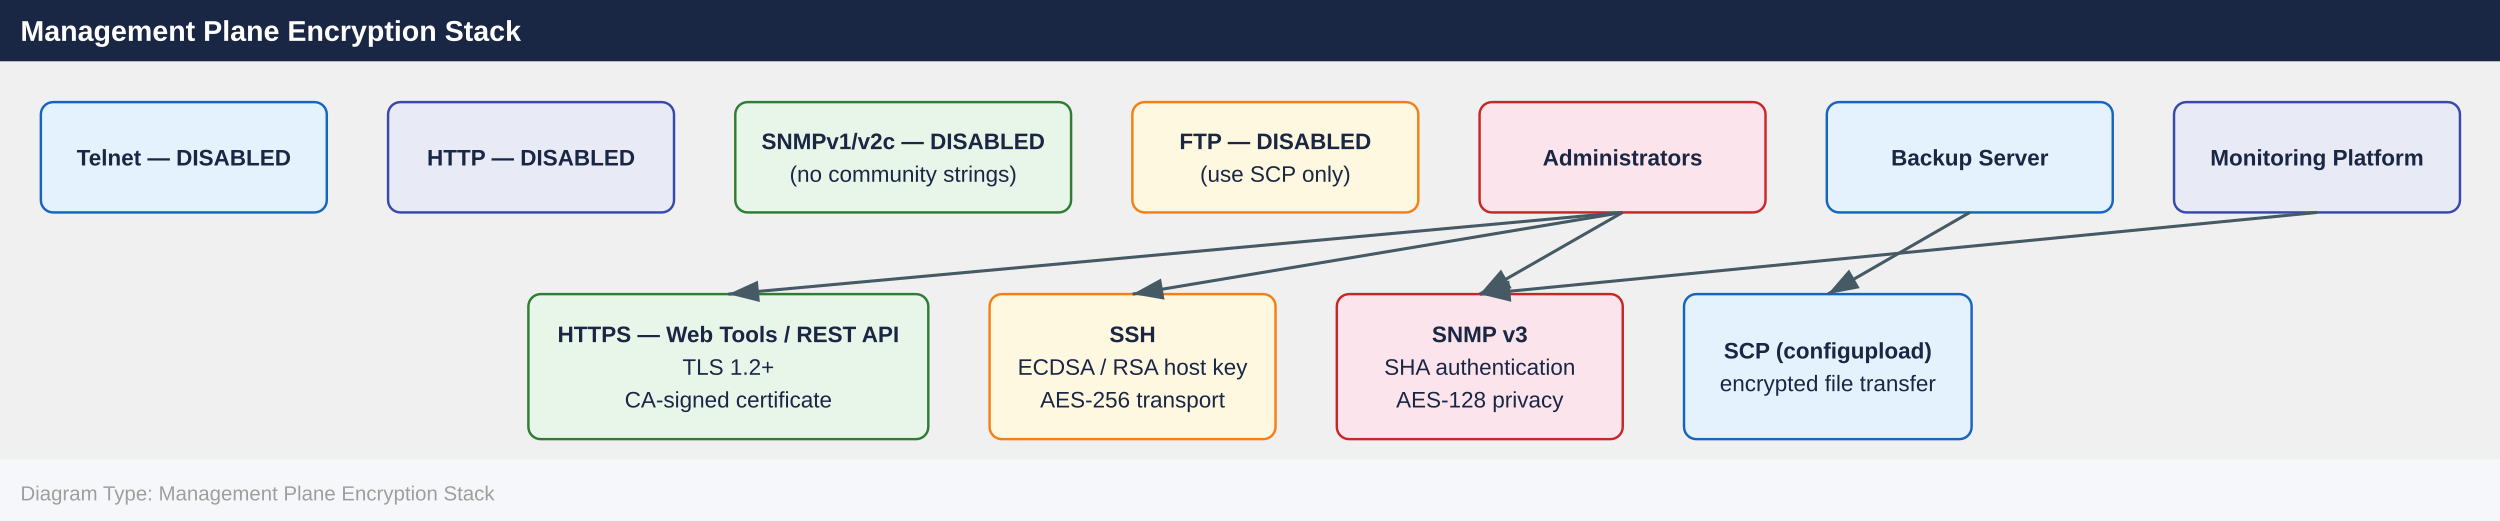
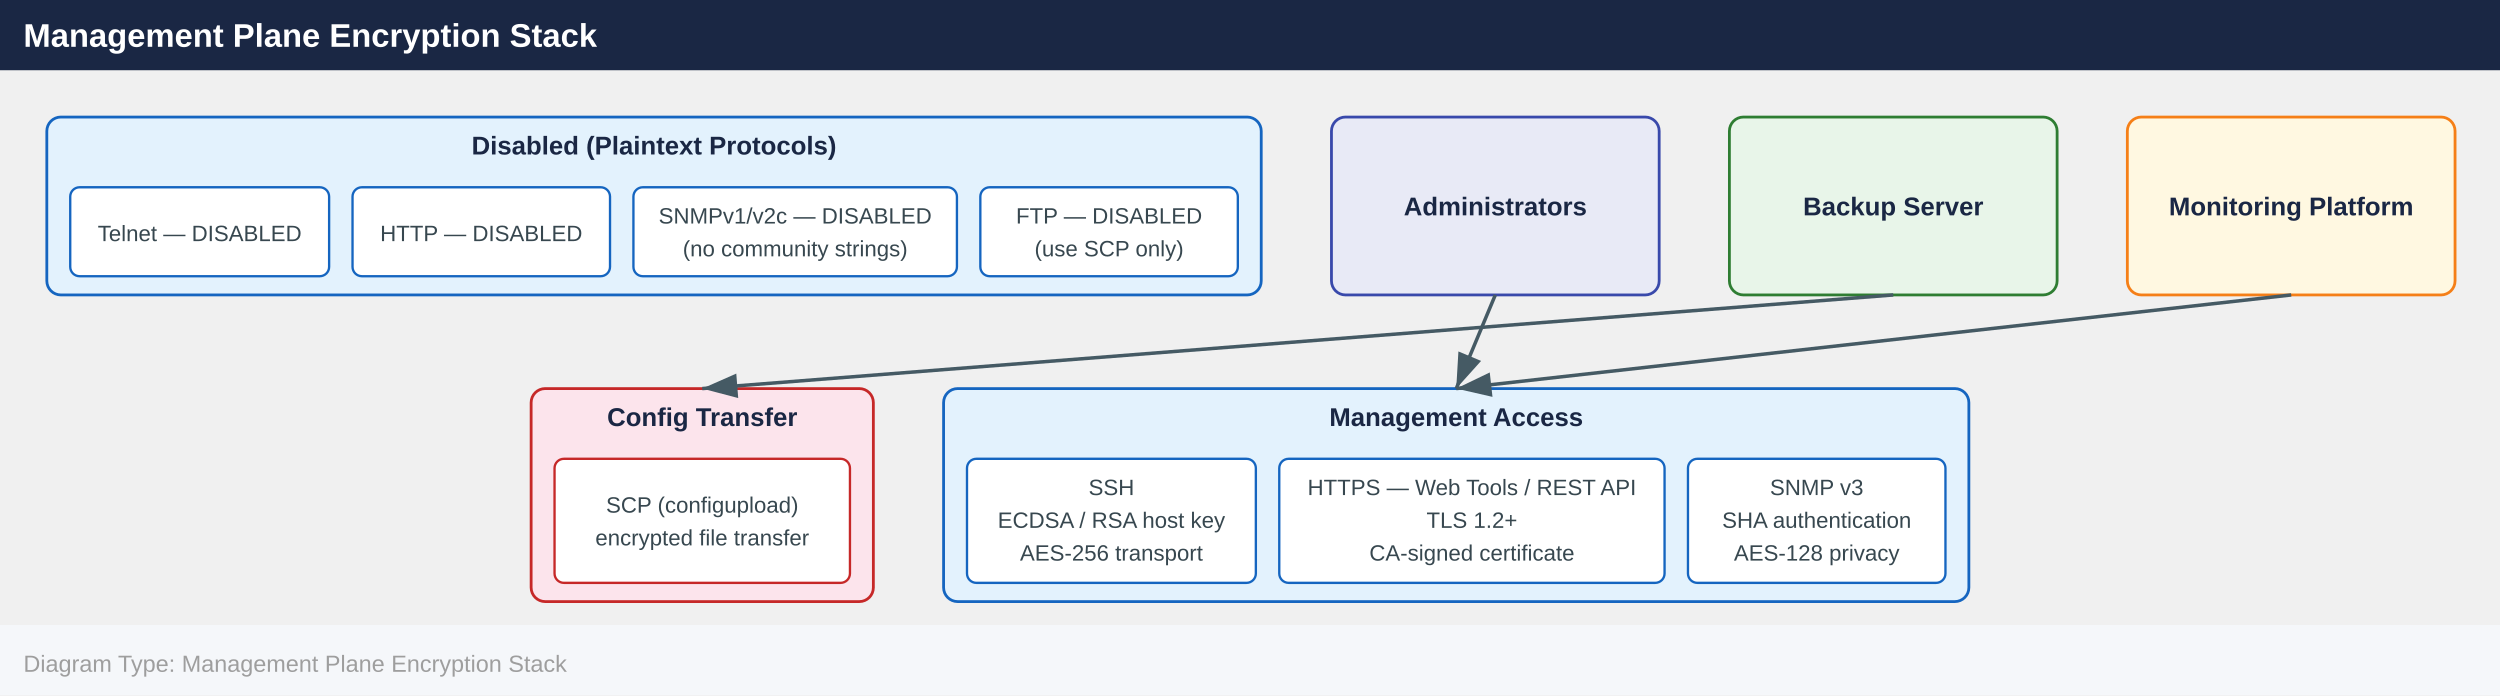
- <svg xmlns="http://www.w3.org/2000/svg" width="1224" height="255" viewBox="0 0 1224 255">
+ <svg xmlns="http://www.w3.org/2000/svg" width="1068" height="297" viewBox="0 0 1068 297">
  <defs>
    <marker id="arrowhead" markerWidth="10" markerHeight="7" refX="10" refY="3.5" orient="auto">
      <polygon points="0 0, 10 3.5, 0 7" fill="#455a64" />
    </marker>
  </defs>
-   <rect x="0" y="0" width="1224" height="30" fill="#1a2744" />
+   <rect x="0" y="0" width="1068" height="30" fill="#1a2744" />
  <text x="10" y="20" font-family="Arial,Helvetica,sans-serif" font-size="14" font-weight="bold" fill="#ffffff">Management Plane Encryption Stack</text>
-   <rect x="20.0" y="50.0" width="140.0" height="54.0" rx="6" fill="#e3f2fd" stroke="#1565c0" stroke-width="1.2" />
-   <text x="90.0" y="81.0" text-anchor="middle" font-family="Arial,Helvetica,sans-serif" font-size="11" font-weight="700" fill="#1a2744">Telnet — DISABLED</text>
-   <rect x="190.0" y="50.0" width="140.0" height="54.0" rx="6" fill="#e8eaf6" stroke="#3949ab" stroke-width="1.2" />
-   <text x="260.0" y="81.0" text-anchor="middle" font-family="Arial,Helvetica,sans-serif" font-size="11" font-weight="700" fill="#1a2744">HTTP — DISABLED</text>
-   <rect x="360.0" y="50.0" width="164.4" height="54.0" rx="6" fill="#e8f5e9" stroke="#2e7d32" stroke-width="1.2" />
-   <text x="442.2" y="73.0" text-anchor="middle" font-family="Arial,Helvetica,sans-serif" font-size="11" font-weight="700" fill="#1a2744">SNMPv1/v2c — DISABLED</text>
-   <text x="442.2" y="89.0" text-anchor="middle" font-family="Arial,Helvetica,sans-serif" font-size="11" font-weight="400" fill="#1a2744">(no community strings)</text>
-   <rect x="554.4" y="50.0" width="140.0" height="54.0" rx="6" fill="#fff8e1" stroke="#f57f17" stroke-width="1.2" />
-   <text x="624.4" y="73.0" text-anchor="middle" font-family="Arial,Helvetica,sans-serif" font-size="11" font-weight="700" fill="#1a2744">FTP — DISABLED</text>
-   <text x="624.4" y="89.0" text-anchor="middle" font-family="Arial,Helvetica,sans-serif" font-size="11" font-weight="400" fill="#1a2744">(use SCP only)</text>
-   <rect x="724.4" y="50.0" width="140.0" height="54.0" rx="6" fill="#fce4ec" stroke="#c62828" stroke-width="1.2" />
-   <text x="794.4" y="81.0" text-anchor="middle" font-family="Arial,Helvetica,sans-serif" font-size="11" font-weight="700" fill="#1a2744">Administrators</text>
-   <rect x="894.4" y="50.0" width="140.0" height="54.0" rx="6" fill="#e3f2fd" stroke="#1565c0" stroke-width="1.2" />
-   <text x="964.4" y="81.0" text-anchor="middle" font-family="Arial,Helvetica,sans-serif" font-size="11" font-weight="700" fill="#1a2744">Backup Server</text>
-   <rect x="1064.4" y="50.0" width="140.0" height="54.0" rx="6" fill="#e8eaf6" stroke="#3949ab" stroke-width="1.2" />
-   <text x="1134.4" y="81.0" text-anchor="middle" font-family="Arial,Helvetica,sans-serif" font-size="11" font-weight="700" fill="#1a2744">Monitoring Platform</text>
-   <rect x="258.7" y="144.0" width="195.8" height="71.0" rx="6" fill="#e8f5e9" stroke="#2e7d32" stroke-width="1.2" />
-   <text x="356.6" y="167.5" text-anchor="middle" font-family="Arial,Helvetica,sans-serif" font-size="11" font-weight="700" fill="#1a2744">HTTPS — Web Tools / REST API</text>
-   <text x="356.6" y="183.5" text-anchor="middle" font-family="Arial,Helvetica,sans-serif" font-size="11" font-weight="400" fill="#1a2744">TLS 1.2+</text>
-   <text x="356.6" y="199.5" text-anchor="middle" font-family="Arial,Helvetica,sans-serif" font-size="11" font-weight="400" fill="#1a2744">CA-signed certificate</text>
-   <rect x="484.5" y="144.0" width="140.0" height="71.0" rx="6" fill="#fff8e1" stroke="#f57f17" stroke-width="1.2" />
-   <text x="554.5" y="167.5" text-anchor="middle" font-family="Arial,Helvetica,sans-serif" font-size="11" font-weight="700" fill="#1a2744">SSH</text>
-   <text x="554.5" y="183.5" text-anchor="middle" font-family="Arial,Helvetica,sans-serif" font-size="11" font-weight="400" fill="#1a2744">ECDSA / RSA host key</text>
-   <text x="554.5" y="199.5" text-anchor="middle" font-family="Arial,Helvetica,sans-serif" font-size="11" font-weight="400" fill="#1a2744">AES-256 transport</text>
-   <rect x="654.5" y="144.0" width="140.0" height="71.0" rx="6" fill="#fce4ec" stroke="#c62828" stroke-width="1.2" />
-   <text x="724.5" y="167.5" text-anchor="middle" font-family="Arial,Helvetica,sans-serif" font-size="11" font-weight="700" fill="#1a2744">SNMP v3</text>
-   <text x="724.5" y="183.5" text-anchor="middle" font-family="Arial,Helvetica,sans-serif" font-size="11" font-weight="400" fill="#1a2744">SHA authentication</text>
-   <text x="724.5" y="199.5" text-anchor="middle" font-family="Arial,Helvetica,sans-serif" font-size="11" font-weight="400" fill="#1a2744">AES-128 privacy</text>
-   <rect x="824.5" y="144.0" width="140.8" height="71.0" rx="6" fill="#e3f2fd" stroke="#1565c0" stroke-width="1.2" />
-   <text x="894.9" y="175.5" text-anchor="middle" font-family="Arial,Helvetica,sans-serif" font-size="11" font-weight="700" fill="#1a2744">SCP (configupload)</text>
-   <text x="894.9" y="191.5" text-anchor="middle" font-family="Arial,Helvetica,sans-serif" font-size="11" font-weight="400" fill="#1a2744">encrypted file transfer</text>
-   <line x1="794.4" y1="104.0" x2="554.5" y2="144.0" stroke="#455a64" stroke-width="1.5" marker-end="url(#arrowhead)" />
-   <line x1="964.4" y1="104.0" x2="894.9" y2="144.0" stroke="#455a64" stroke-width="1.5" marker-end="url(#arrowhead)" />
-   <line x1="794.4" y1="104.0" x2="356.6" y2="144.0" stroke="#455a64" stroke-width="1.5" marker-end="url(#arrowhead)" />
-   <line x1="1134.4" y1="104.0" x2="724.5" y2="144.0" stroke="#455a64" stroke-width="1.5" marker-end="url(#arrowhead)" />
-   <line x1="794.4" y1="104.0" x2="724.5" y2="144.0" stroke="#455a64" stroke-width="1.5" marker-end="url(#arrowhead)" />
-   <rect x="0" y="225.0" width="1224" height="30" fill="#f5f7fa" />
-   <text x="10" y="245.0" font-family="Arial,Helvetica,sans-serif" font-size="10" fill="#9e9e9e">Diagram Type: Management Plane Encryption Stack</text>
+   <rect x="20.0" y="50.0" width="518.8" height="76.0" rx="6" fill="#e3f2fd" stroke="#1565c0" stroke-width="1.2" />
+   <text x="279.4" y="66.0" text-anchor="middle" font-family="Arial,Helvetica,sans-serif" font-size="11" font-weight="700" fill="#1a2744">Disabled (Plaintext Protocols)</text>
+   <rect x="30.0" y="80.0" width="110.6" height="38.0" rx="4" fill="#ffffff" stroke="#1565c0" stroke-width="1" />
+   <text x="85.3" y="103.0" text-anchor="middle" font-family="Arial,Helvetica,sans-serif" font-size="9.5" fill="#37474f">Telnet — DISABLED</text>
+   <rect x="150.6" y="80.0" width="110.0" height="38.0" rx="4" fill="#ffffff" stroke="#1565c0" stroke-width="1" />
+   <text x="205.6" y="103.0" text-anchor="middle" font-family="Arial,Helvetica,sans-serif" font-size="9.5" fill="#37474f">HTTP — DISABLED</text>
+   <rect x="270.6" y="80.0" width="138.2" height="38.0" rx="4" fill="#ffffff" stroke="#1565c0" stroke-width="1" />
+   <text x="339.7" y="95.5" text-anchor="middle" font-family="Arial,Helvetica,sans-serif" font-size="9.5" fill="#37474f">SNMPv1/v2c — DISABLED</text>
+   <text x="339.7" y="109.5" text-anchor="middle" font-family="Arial,Helvetica,sans-serif" font-size="9.5" fill="#37474f">(no community strings)</text>
+   <rect x="418.8" y="80.0" width="110.0" height="38.0" rx="4" fill="#ffffff" stroke="#1565c0" stroke-width="1" />
+   <text x="473.8" y="95.5" text-anchor="middle" font-family="Arial,Helvetica,sans-serif" font-size="9.5" fill="#37474f">FTP — DISABLED</text>
+   <text x="473.8" y="109.5" text-anchor="middle" font-family="Arial,Helvetica,sans-serif" font-size="9.5" fill="#37474f">(use SCP only)</text>
+   <rect x="568.8" y="50.0" width="140.0" height="76.0" rx="6" fill="#e8eaf6" stroke="#3949ab" stroke-width="1.2" />
+   <text x="638.8" y="92.0" text-anchor="middle" font-family="Arial,Helvetica,sans-serif" font-size="11" font-weight="700" fill="#1a2744">Administrators</text>
+   <rect x="738.8" y="50.0" width="140.0" height="76.0" rx="6" fill="#e8f5e9" stroke="#2e7d32" stroke-width="1.2" />
+   <text x="808.8" y="92.0" text-anchor="middle" font-family="Arial,Helvetica,sans-serif" font-size="11" font-weight="700" fill="#1a2744">Backup Server</text>
+   <rect x="908.8" y="50.0" width="140.0" height="76.0" rx="6" fill="#fff8e1" stroke="#f57f17" stroke-width="1.2" />
+   <text x="978.8" y="92.0" text-anchor="middle" font-family="Arial,Helvetica,sans-serif" font-size="11" font-weight="700" fill="#1a2744">Monitoring Platform</text>
+   <rect x="226.9" y="166.0" width="146.2" height="91.0" rx="6" fill="#fce4ec" stroke="#c62828" stroke-width="1.2" />
+   <text x="300.0" y="182.0" text-anchor="middle" font-family="Arial,Helvetica,sans-serif" font-size="11" font-weight="700" fill="#1a2744">Config Transfer</text>
+   <rect x="236.9" y="196.0" width="126.2" height="53.0" rx="4" fill="#ffffff" stroke="#c62828" stroke-width="1" />
+   <text x="300.0" y="219.0" text-anchor="middle" font-family="Arial,Helvetica,sans-serif" font-size="9.5" fill="#37474f">SCP (configupload)</text>
+   <text x="300.0" y="233.0" text-anchor="middle" font-family="Arial,Helvetica,sans-serif" font-size="9.5" fill="#37474f">encrypted file transfer</text>
+   <rect x="403.1" y="166.0" width="438.0" height="91.0" rx="6" fill="#e3f2fd" stroke="#1565c0" stroke-width="1.2" />
+   <text x="622.1" y="182.0" text-anchor="middle" font-family="Arial,Helvetica,sans-serif" font-size="11" font-weight="700" fill="#1a2744">Management Access</text>
+   <rect x="413.1" y="196.0" width="123.4" height="53.0" rx="4" fill="#ffffff" stroke="#1565c0" stroke-width="1" />
+   <text x="474.8" y="211.5" text-anchor="middle" font-family="Arial,Helvetica,sans-serif" font-size="9.5" fill="#37474f">SSH</text>
+   <text x="474.8" y="225.5" text-anchor="middle" font-family="Arial,Helvetica,sans-serif" font-size="9.5" fill="#37474f">ECDSA / RSA host key</text>
+   <text x="474.8" y="239.5" text-anchor="middle" font-family="Arial,Helvetica,sans-serif" font-size="9.5" fill="#37474f">AES-256 transport</text>
+   <rect x="546.5" y="196.0" width="164.6" height="53.0" rx="4" fill="#ffffff" stroke="#1565c0" stroke-width="1" />
+   <text x="628.8" y="211.5" text-anchor="middle" font-family="Arial,Helvetica,sans-serif" font-size="9.5" fill="#37474f">HTTPS — Web Tools / REST API</text>
+   <text x="628.8" y="225.5" text-anchor="middle" font-family="Arial,Helvetica,sans-serif" font-size="9.5" fill="#37474f">TLS 1.2+</text>
+   <text x="628.8" y="239.5" text-anchor="middle" font-family="Arial,Helvetica,sans-serif" font-size="9.5" fill="#37474f">CA-signed certificate</text>
+   <rect x="721.1" y="196.0" width="110.0" height="53.0" rx="4" fill="#ffffff" stroke="#1565c0" stroke-width="1" />
+   <text x="776.1" y="211.5" text-anchor="middle" font-family="Arial,Helvetica,sans-serif" font-size="9.5" fill="#37474f">SNMP v3</text>
+   <text x="776.1" y="225.5" text-anchor="middle" font-family="Arial,Helvetica,sans-serif" font-size="9.5" fill="#37474f">SHA authentication</text>
+   <text x="776.1" y="239.5" text-anchor="middle" font-family="Arial,Helvetica,sans-serif" font-size="9.5" fill="#37474f">AES-128 privacy</text>
+   <line x1="638.8" y1="126.0" x2="622.1" y2="166.0" stroke="#455a64" stroke-width="1.5" marker-end="url(#arrowhead)" />
+   <line x1="978.8" y1="126.0" x2="622.1" y2="166.0" stroke="#455a64" stroke-width="1.5" marker-end="url(#arrowhead)" />
+   <line x1="808.8" y1="126.0" x2="300.0" y2="166.0" stroke="#455a64" stroke-width="1.5" marker-end="url(#arrowhead)" />
+   <rect x="0" y="267.0" width="1068" height="30" fill="#f5f7fa" />
+   <text x="10" y="287.0" font-family="Arial,Helvetica,sans-serif" font-size="10" fill="#9e9e9e">Diagram Type: Management Plane Encryption Stack</text>
</svg>
